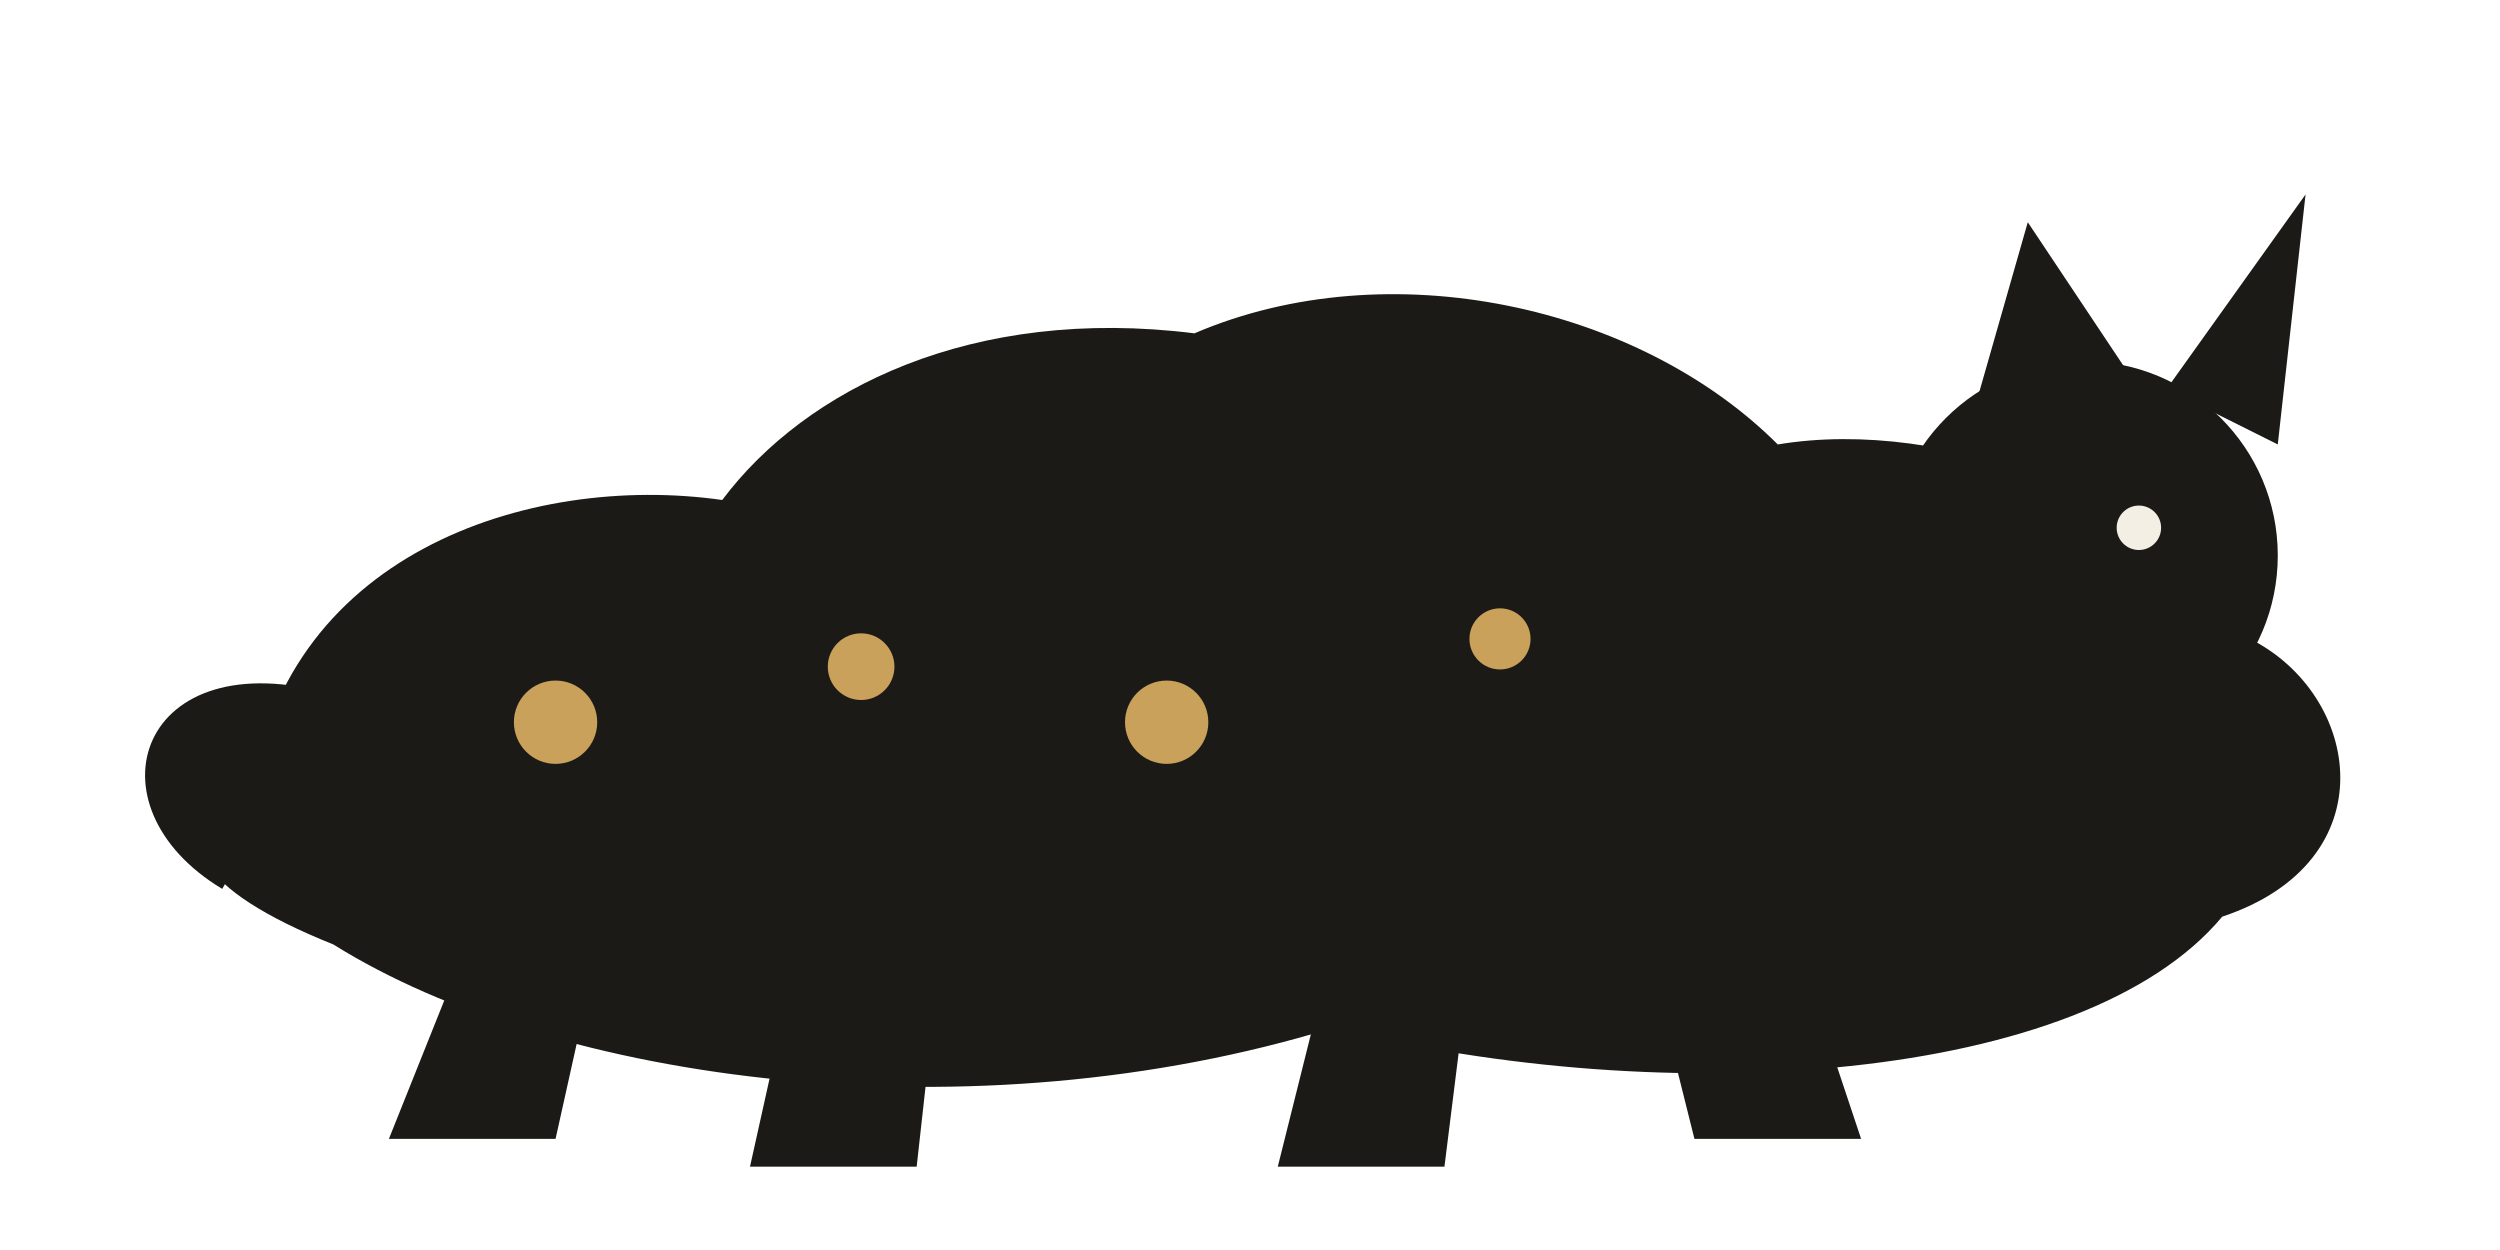
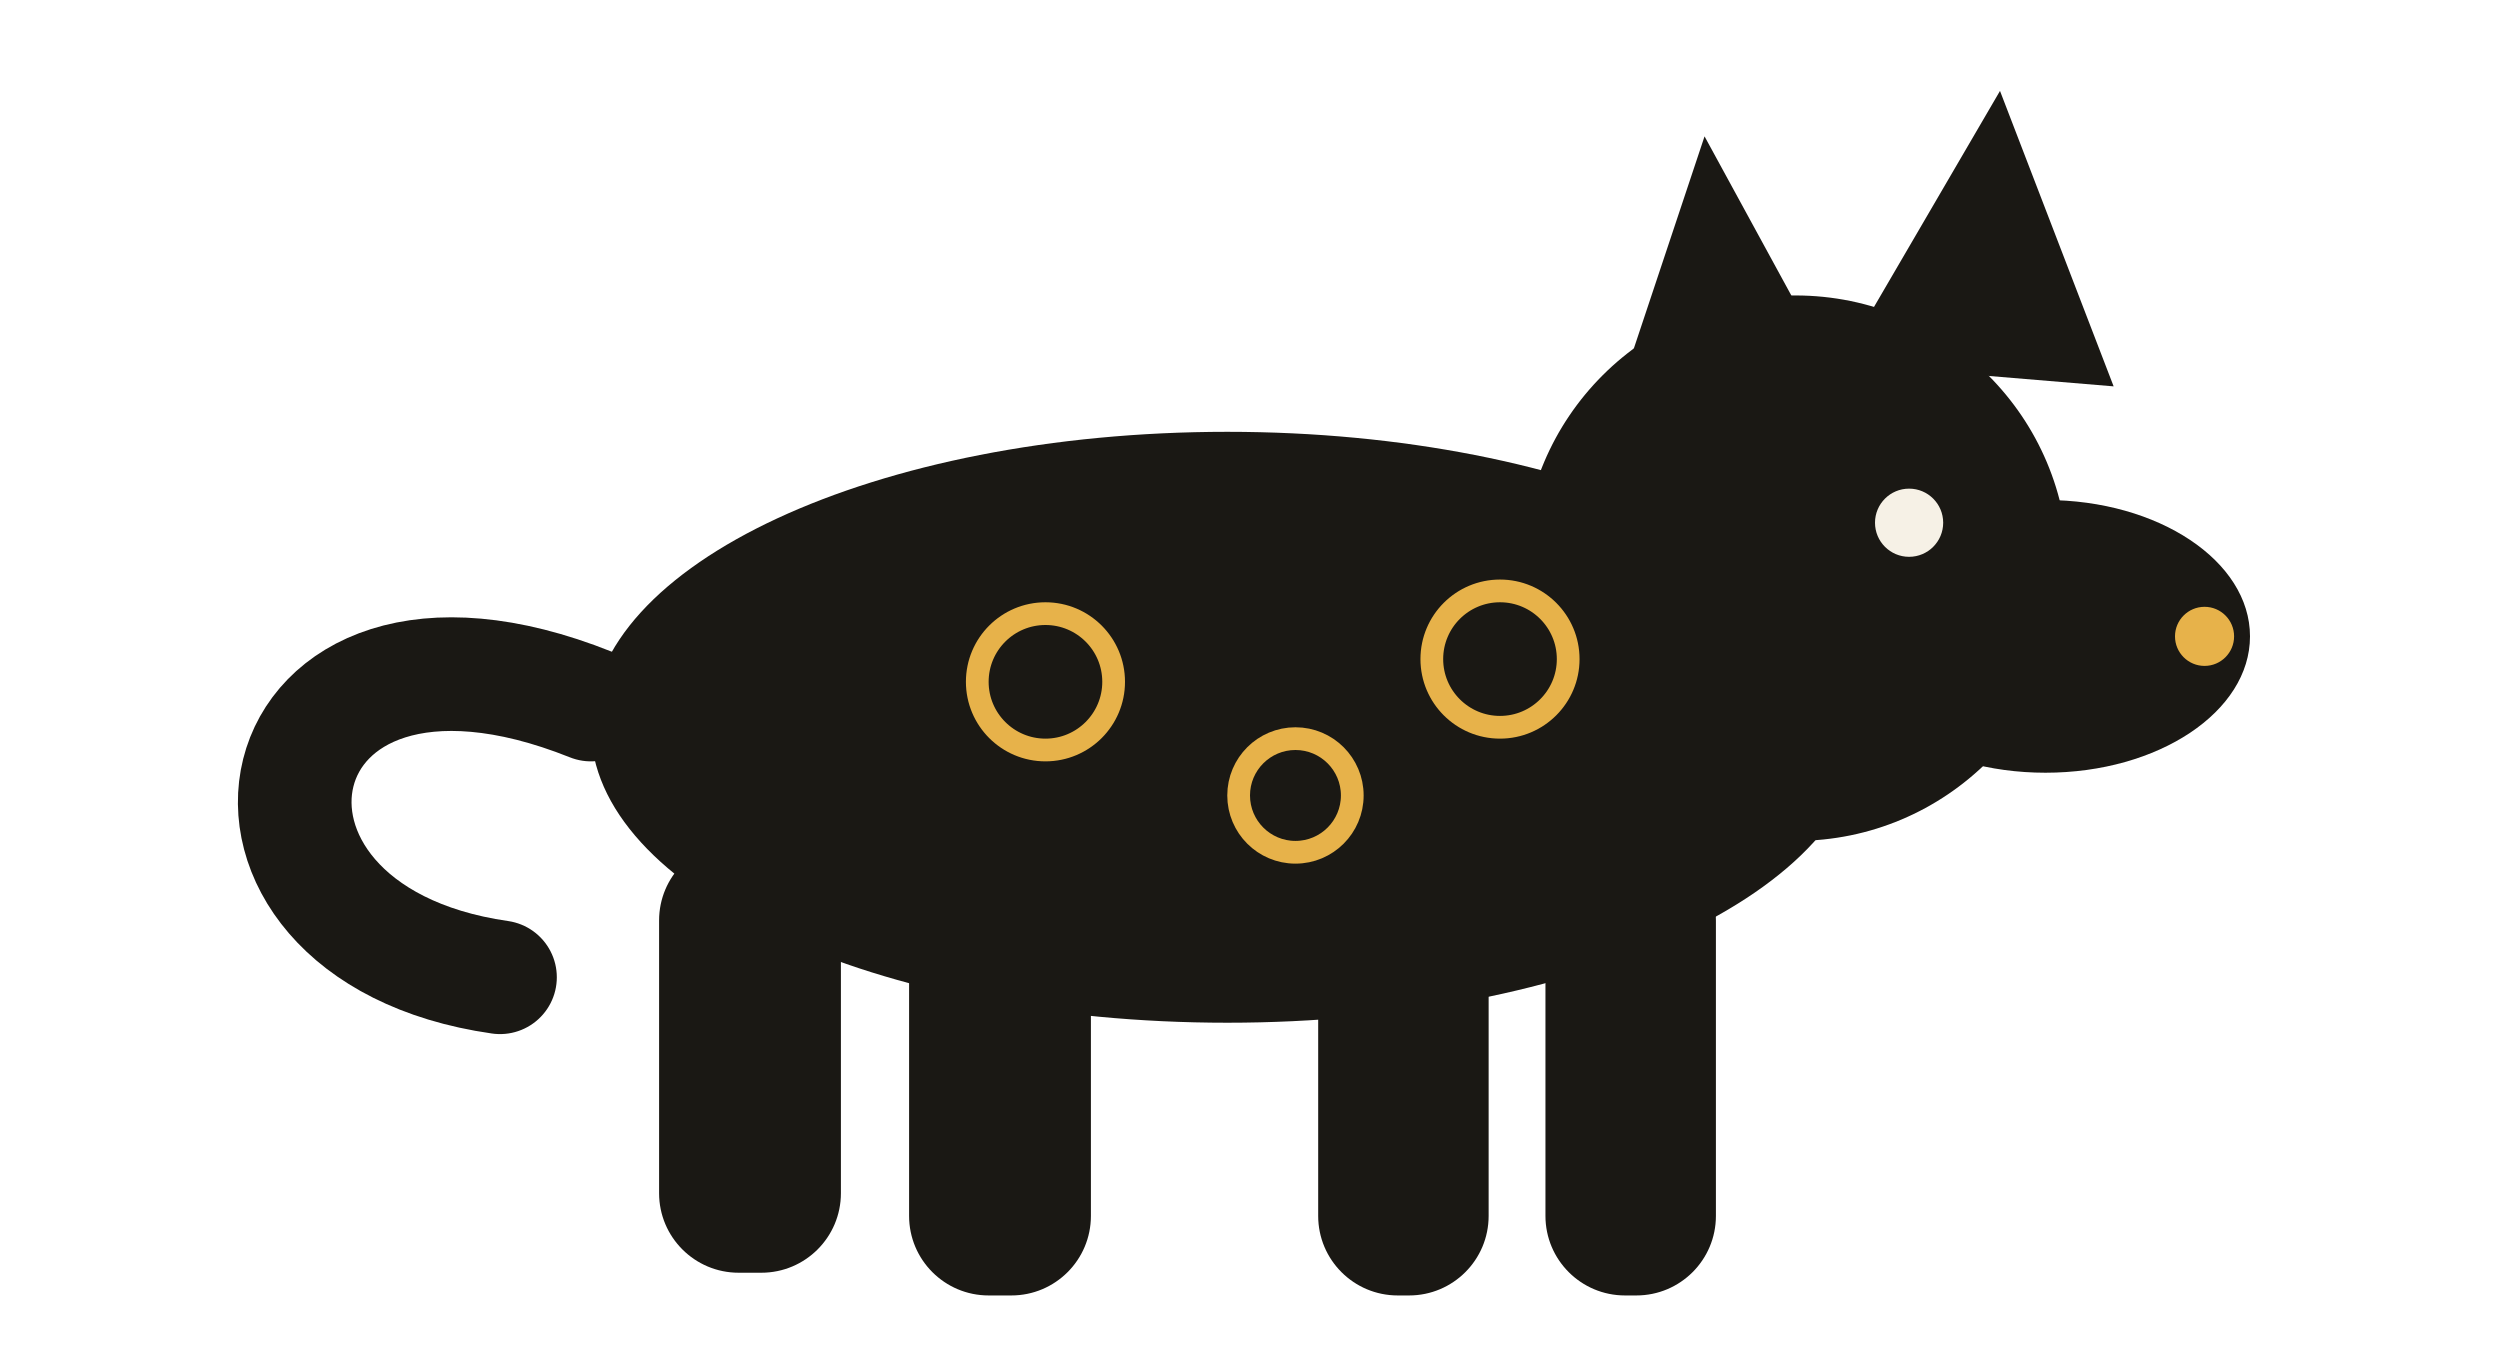
- <svg xmlns="http://www.w3.org/2000/svg" viewBox="0 0 180 90">
-   <path fill="#1b1a17" d="M18 58 C20 40 38 34 52 36 C58 28 70 22 86 24 C100 18 118 22 128 32 C140 30 156 36 162 46 C170 50 172 62 160 66 C150 78 120 80 96 74 C70 82 40 78 24 68 C14 64 12 60 18 58 Z" />
-   <circle cx="150" cy="40" r="14" fill="#1b1a17" />
-   <path fill="#1b1a17" d="M142 30 L146 16 L154 28 Z M156 28 L166 14 L164 32 Z" />
-   <path fill="#1b1a17" d="M36 62 L28 82 H40 L44 64 Z M58 66 L54 84 H66 L68 66 Z M96 68 L92 84 H104 L106 68 Z M118 66 L122 82 H134 L128 64 Z" />
-   <path fill="#1b1a17" d="M24 50 C10 46 6 58 16 64" />
-   <circle cx="154" cy="38" r="1.6" fill="#f4efe4" />
-   <circle cx="40" cy="52" r="3" fill="#c9a15a" />
-   <circle cx="62" cy="48" r="2.4" fill="#c9a15a" />
-   <circle cx="84" cy="52" r="3" fill="#c9a15a" />
-   <circle cx="108" cy="46" r="2.2" fill="#c9a15a" />
+ <svg xmlns="http://www.w3.org/2000/svg" viewBox="0 0 220 120">
+   <path d="M52 62 C22 50 16 82 44 86" fill="none" stroke="#1a1814" stroke-width="10" stroke-linecap="round" />
+   <rect x="58" y="74" width="16" height="38" rx="7" fill="#1a1814" />
+   <rect x="80" y="76" width="16" height="38" rx="7" fill="#1a1814" />
+   <ellipse cx="108" cy="64" rx="56" ry="26" fill="#1a1814" />
+   <rect x="116" y="76" width="15" height="38" rx="7" fill="#1a1814" />
+   <rect x="136" y="74" width="15" height="40" rx="7" fill="#1a1814" />
+   <circle cx="158" cy="50" r="24" fill="#1a1814" />
+   <path d="M142 36 L150 12 L162 34 Z M162 32 L176 8 L186 34 Z" fill="#1a1814" />
+   <ellipse cx="180" cy="56" rx="18" ry="12" fill="#1a1814" />
+   <circle cx="168" cy="46" r="3" fill="#f6f1e6" />
+   <circle cx="194" cy="56" r="2.6" fill="#e7b24a" />
+   <circle cx="92" cy="60" r="6" fill="none" stroke="#e7b24a" stroke-width="2" />
+   <circle cx="114" cy="70" r="5" fill="none" stroke="#e7b24a" stroke-width="2" />
+   <circle cx="132" cy="58" r="6" fill="none" stroke="#e7b24a" stroke-width="2" />
</svg>
